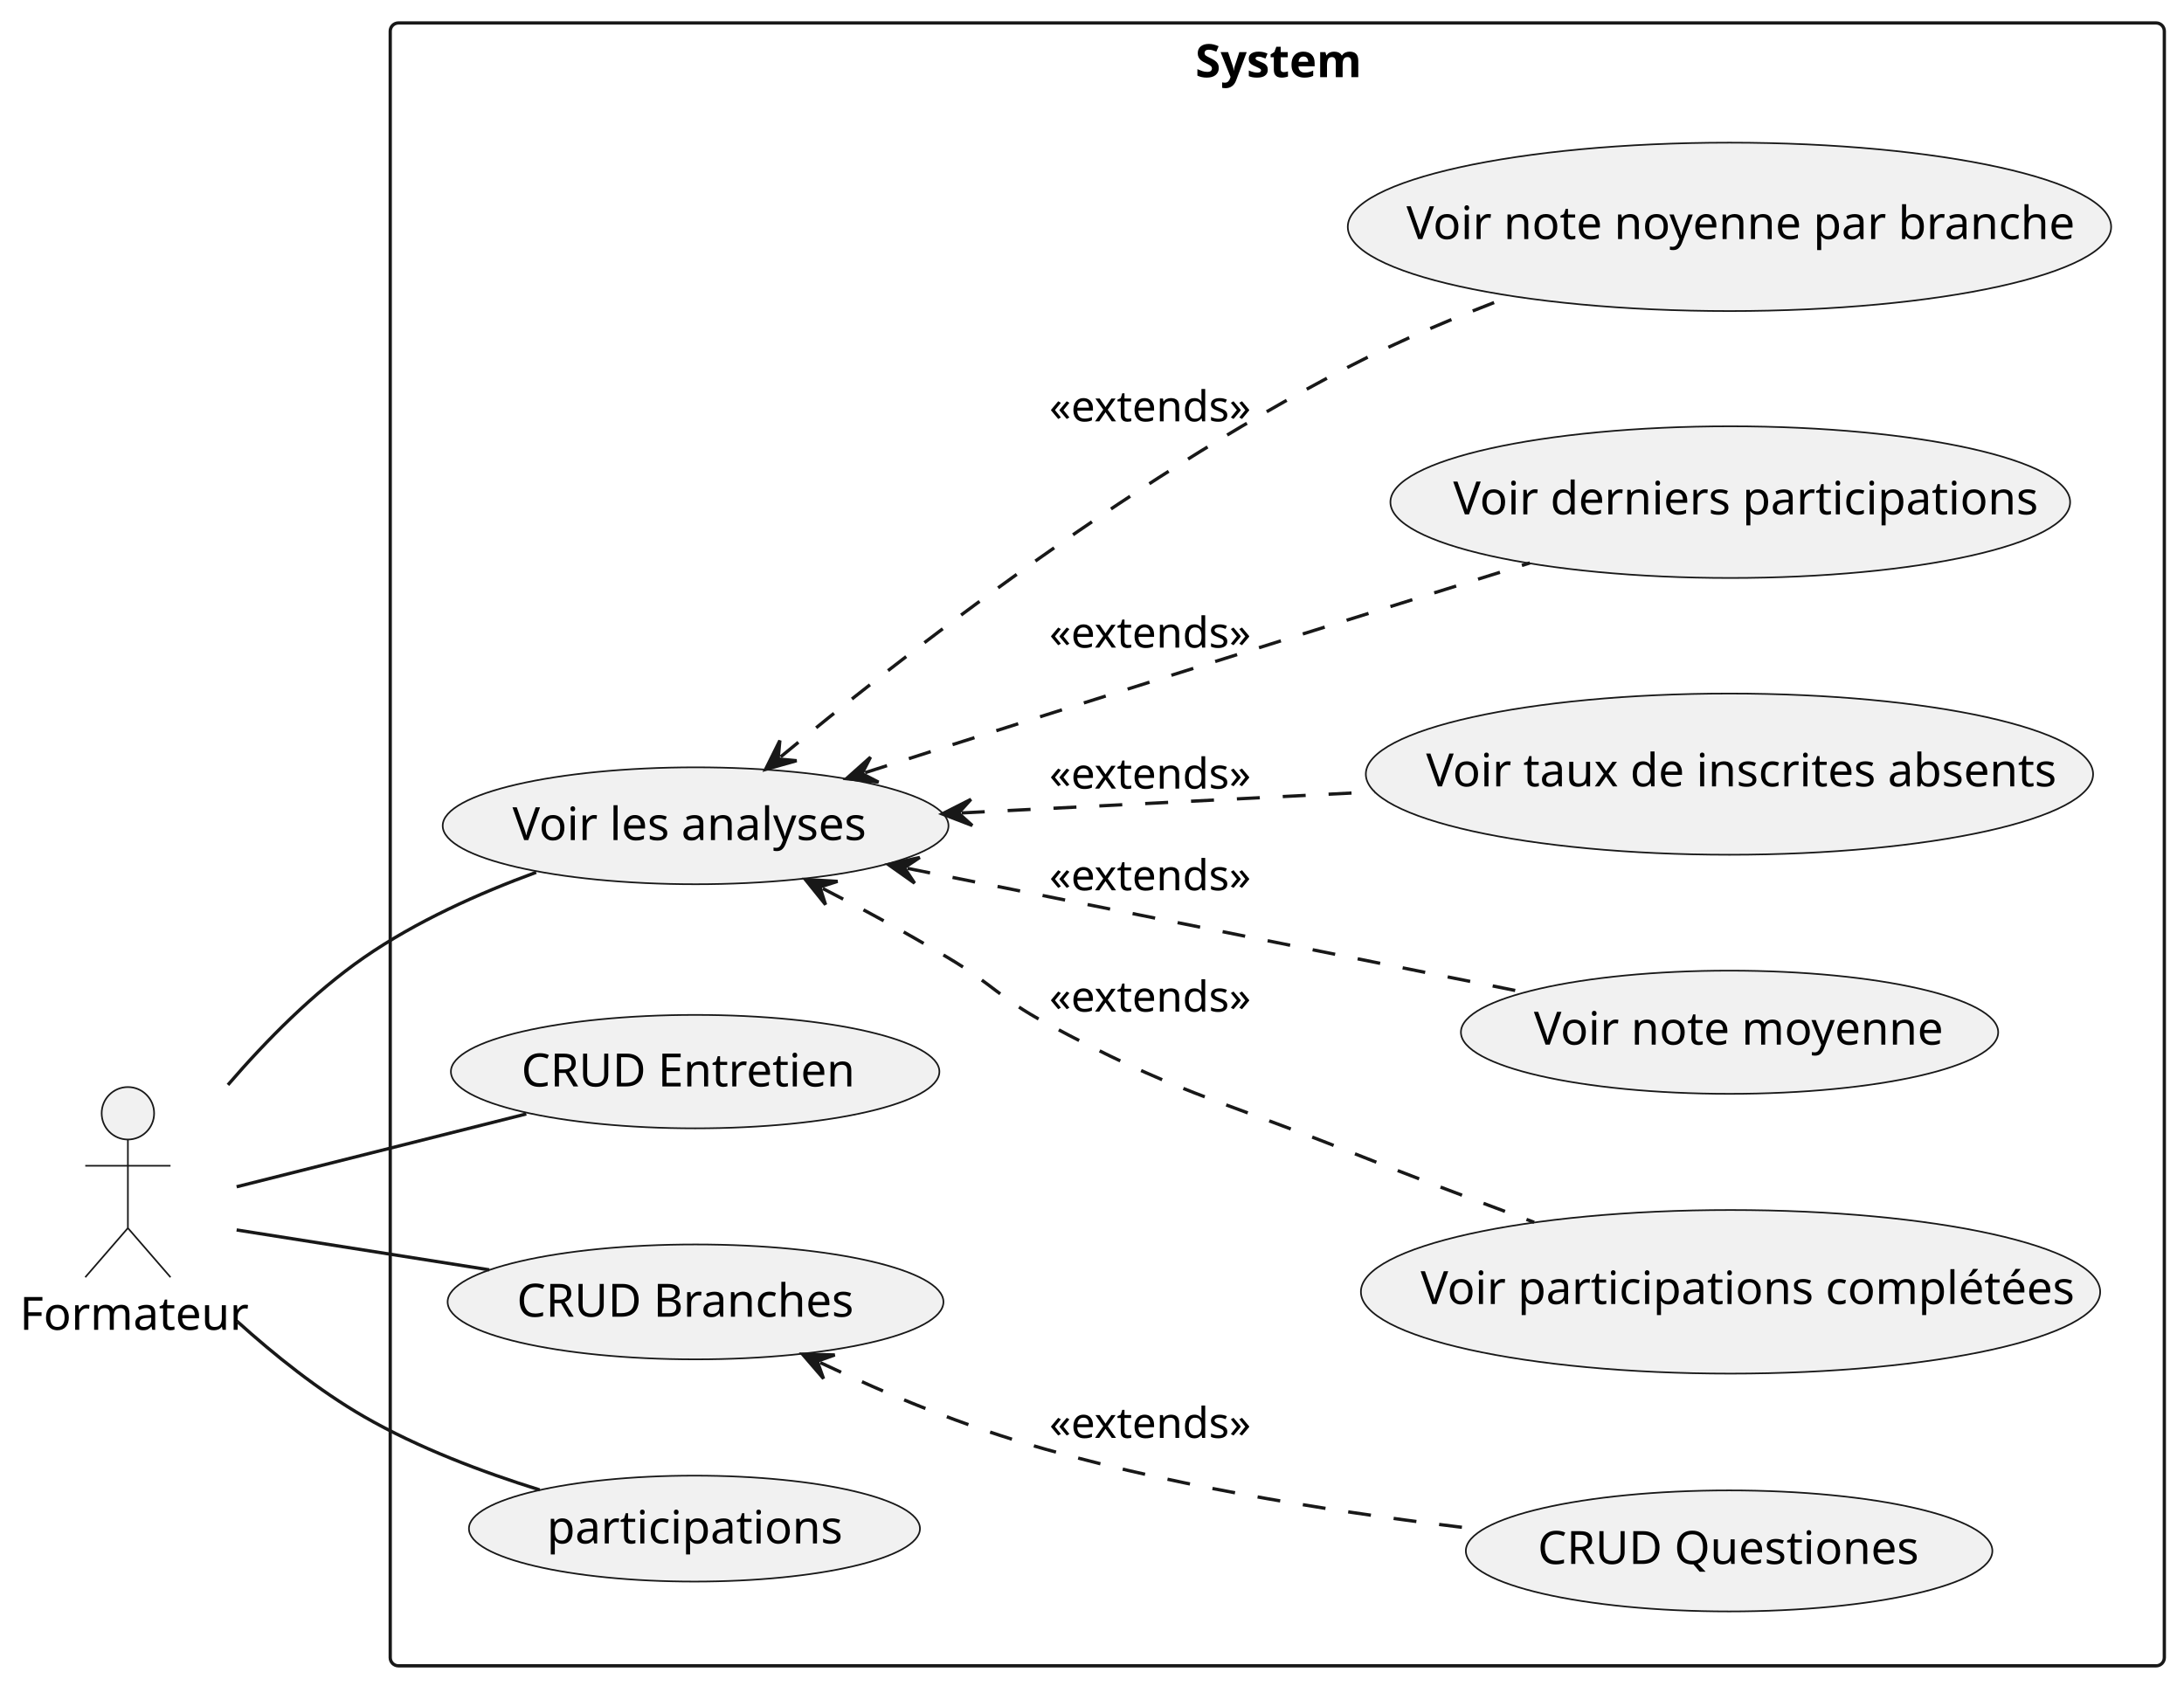
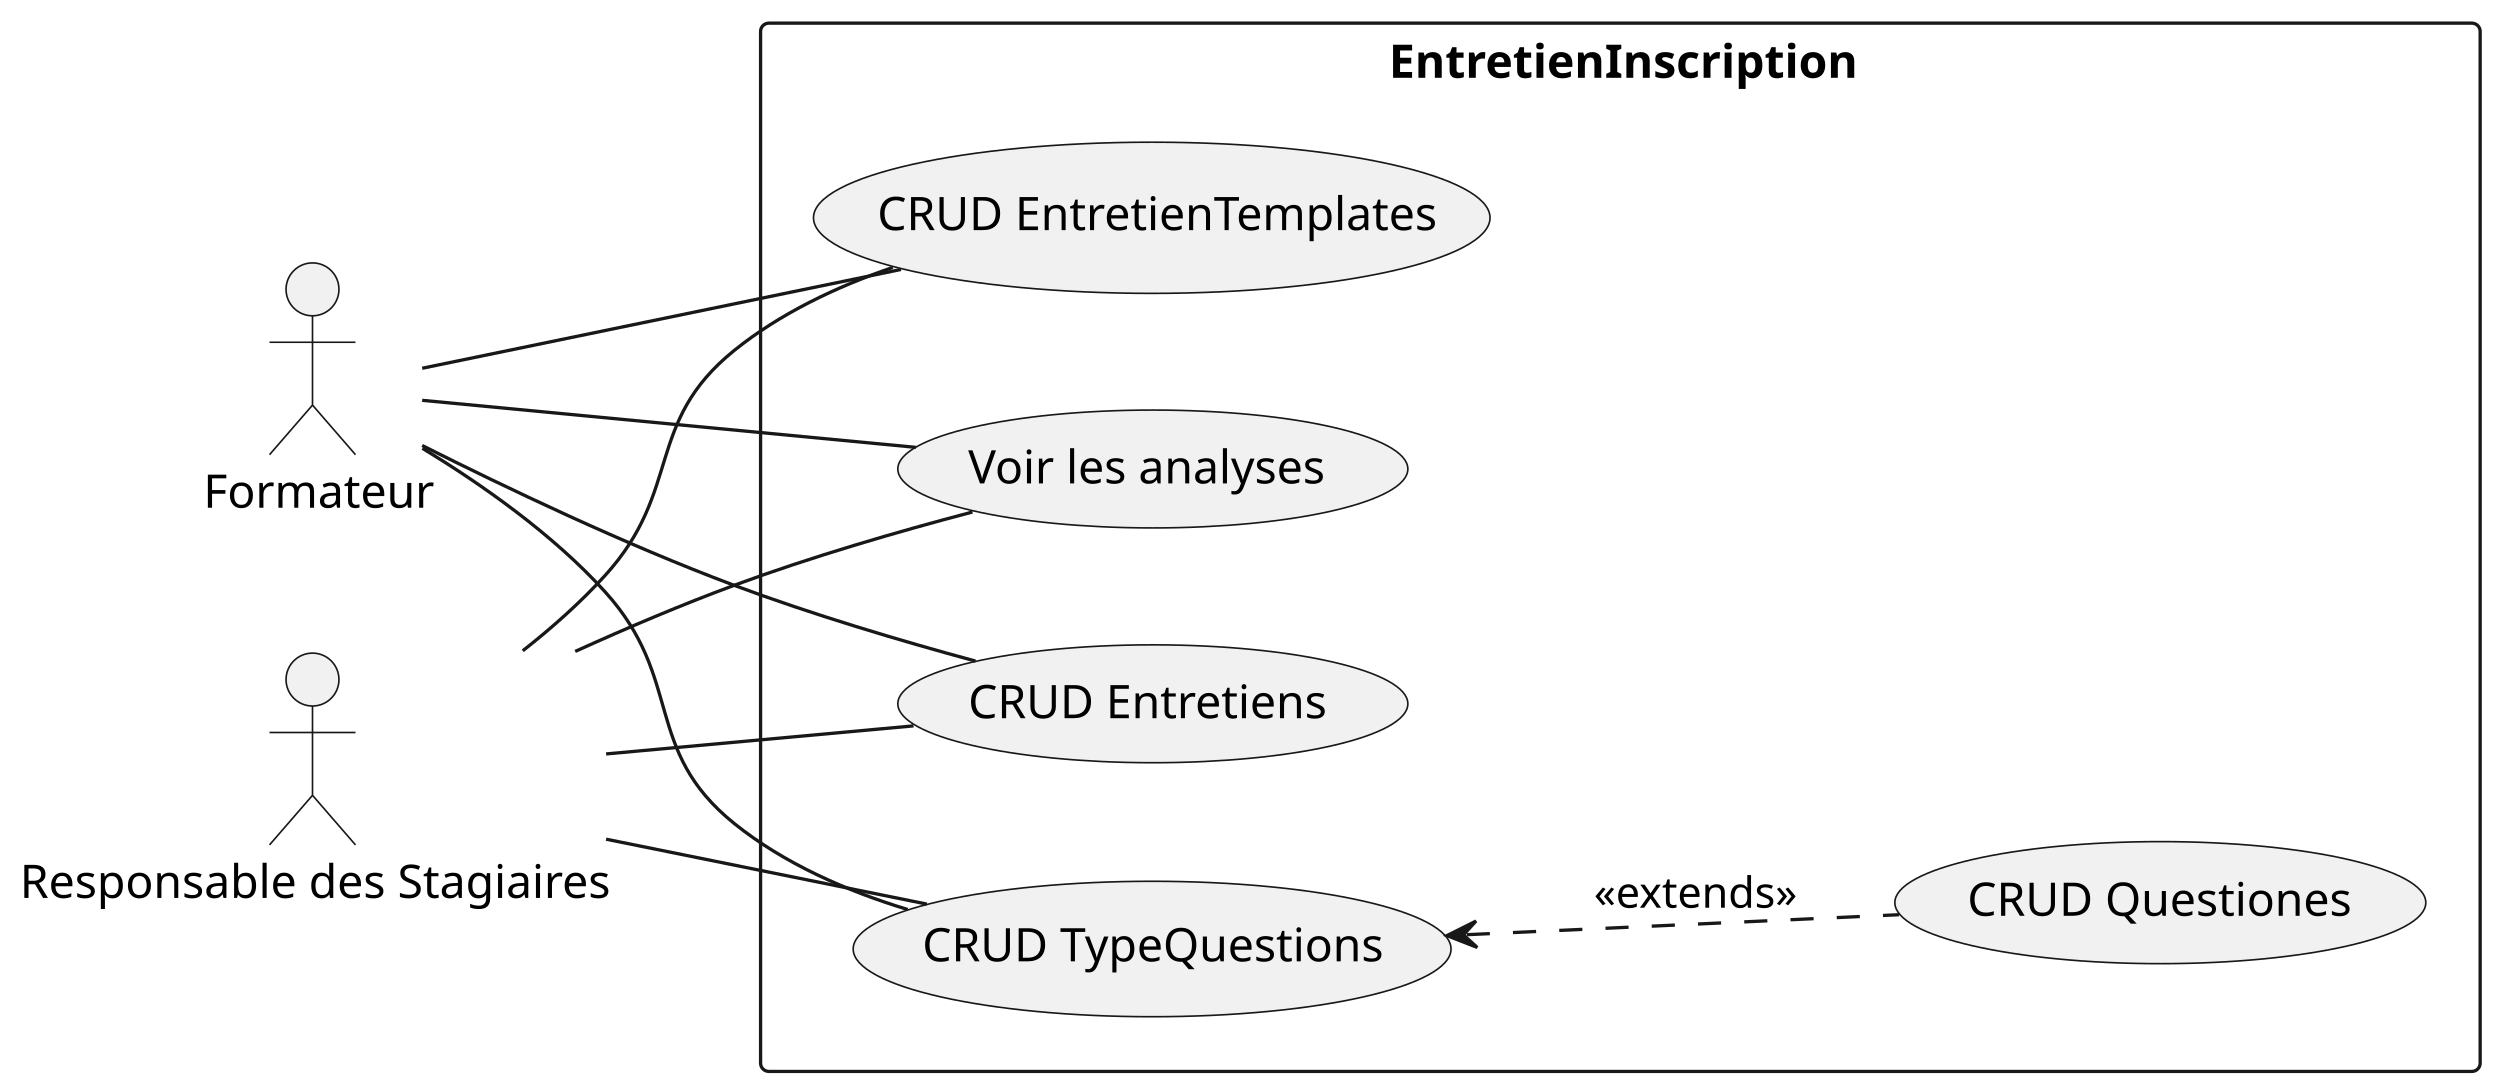
- <svg xmlns="http://www.w3.org/2000/svg" contentStyleType="text/css" height="514px" preserveAspectRatio="none" style="width:666px;height:514px;background:#FFFFFF;" version="1.1" viewBox="0 0 666 514" width="666px" zoomAndPan="magnify">
+ <svg xmlns="http://www.w3.org/2000/svg" contentStyleType="text/css" height="330px" preserveAspectRatio="none" style="width:756px;height:330px;background:#FFFFFF;" version="1.1" viewBox="0 0 756 330" width="756px" zoomAndPan="magnify">
  <defs />
  <g>
-     <g id="cluster_System">
-       <rect fill="none" height="501" rx="2.5" ry="2.5" style="stroke:#181818;stroke-width:1.0;" width="541" x="119" y="7" />
-       <text fill="#000000" font-family="sans-serif" font-size="14" font-weight="bold" lengthAdjust="spacing" textLength="50" x="364.5" y="23.533">System</text>
+     <g id="cluster_EntretienInscription">
+       <rect fill="none" height="317" rx="2.5" ry="2.5" style="stroke:#181818;stroke-width:1.0;" width="520" x="230" y="7" />
+       <text fill="#000000" font-family="sans-serif" font-size="14" font-weight="bold" lengthAdjust="spacing" textLength="140" x="420" y="23.533">EntretienInscription</text>
    </g>
    <g id="elem_UC1">
-       <ellipse cx="212.12" cy="251.824" fill="#F1F1F1" rx="77.12" ry="17.824" style="stroke:#181818;stroke-width:0.5;" />
-       <text fill="#000000" font-family="sans-serif" font-size="14" lengthAdjust="spacing" textLength="107" x="156.278" y="256.186">Voir les analyses</text>
+       <ellipse cx="348.62" cy="141.824" fill="#F1F1F1" rx="77.12" ry="17.824" style="stroke:#181818;stroke-width:0.5;" />
+       <text fill="#000000" font-family="sans-serif" font-size="14" lengthAdjust="spacing" textLength="107" x="292.778" y="146.186">Voir les analyses</text>
    </g>
    <g id="elem_UC2">
-       <ellipse cx="527.719" cy="393.944" fill="#F1F1F1" rx="112.719" ry="24.944" style="stroke:#181818;stroke-width:0.5;" />
-       <text fill="#000000" font-family="sans-serif" font-size="14" lengthAdjust="spacing" textLength="189" x="433.219" y="397.672">Voir participations complétées</text>
+       <ellipse cx="348.293" cy="65.859" fill="#F1F1F1" rx="102.293" ry="22.859" style="stroke:#181818;stroke-width:0.5;" />
+       <text fill="#000000" font-family="sans-serif" font-size="14" lengthAdjust="spacing" textLength="166" x="265.293" y="69.587">CRUD EntretienTemplates</text>
    </g>
    <g id="elem_UC3">
-       <ellipse cx="527.42" cy="314.784" fill="#F1F1F1" rx="81.92" ry="18.784" style="stroke:#181818;stroke-width:0.5;" />
-       <text fill="#000000" font-family="sans-serif" font-size="14" lengthAdjust="spacing" textLength="119" x="467.751" y="318.563">Voir note moyenne</text>
+       <ellipse cx="348.397" cy="286.979" fill="#F1F1F1" rx="90.397" ry="20.48" style="stroke:#181818;stroke-width:0.5;" />
+       <text fill="#000000" font-family="sans-serif" font-size="14" lengthAdjust="spacing" textLength="139" x="278.897" y="290.708">CRUD TypeQuestions</text>
    </g>
    <g id="elem_UC4">
-       <ellipse cx="527.39" cy="236.078" fill="#F1F1F1" rx="110.89" ry="24.578" style="stroke:#181818;stroke-width:0.5;" />
-       <text fill="#000000" font-family="sans-serif" font-size="14" lengthAdjust="spacing" textLength="185" x="434.89" y="239.807">Voir taux de inscrites absents</text>
+       <ellipse cx="653.283" cy="272.957" fill="#F1F1F1" rx="80.283" ry="18.456" style="stroke:#181818;stroke-width:0.5;" />
+       <text fill="#000000" font-family="sans-serif" font-size="14" lengthAdjust="spacing" textLength="115" x="594.919" y="276.934">CRUD Questiones</text>
    </g>
    <g id="elem_UC5">
-       <ellipse cx="527.639" cy="153.128" fill="#F1F1F1" rx="103.639" ry="23.128" style="stroke:#181818;stroke-width:0.5;" />
-       <text fill="#000000" font-family="sans-serif" font-size="14" lengthAdjust="spacing" textLength="169" x="443.139" y="156.856">Voir derniers participations</text>
-     </g>
-     <g id="elem_UC6">
-       <ellipse cx="527.394" cy="69.179" fill="#F1F1F1" rx="116.394" ry="25.679" style="stroke:#181818;stroke-width:0.5;" />
-       <text fill="#000000" font-family="sans-serif" font-size="14" lengthAdjust="spacing" textLength="197" x="428.894" y="72.907">Voir note noyenne par branche</text>
-     </g>
-     <g id="elem_UC7">
-       <ellipse cx="211.981" cy="326.796" fill="#F1F1F1" rx="74.481" ry="17.296" style="stroke:#181818;stroke-width:0.5;" />
-       <text fill="#000000" font-family="sans-serif" font-size="14" lengthAdjust="spacing" textLength="100" x="158.981" y="331.313">CRUD Entretien</text>
-     </g>
-     <g id="elem_UC8">
-       <ellipse cx="212.1" cy="397.02" fill="#F1F1F1" rx="75.6" ry="17.52" style="stroke:#181818;stroke-width:0.5;" />
-       <text fill="#000000" font-family="sans-serif" font-size="14" lengthAdjust="spacing" textLength="103" x="157.6" y="401.537">CRUD Branches</text>
-     </g>
-     <g id="elem_UC9">
-       <ellipse cx="527.283" cy="472.957" fill="#F1F1F1" rx="80.283" ry="18.456" style="stroke:#181818;stroke-width:0.5;" />
-       <text fill="#000000" font-family="sans-serif" font-size="14" lengthAdjust="spacing" textLength="115" x="468.919" y="476.934">CRUD Questiones</text>
-     </g>
-     <g id="elem_UC10">
-       <ellipse cx="211.769" cy="466.154" fill="#F1F1F1" rx="68.769" ry="16.154" style="stroke:#181818;stroke-width:0.5;" />
-       <text fill="#000000" font-family="sans-serif" font-size="14" lengthAdjust="spacing" textLength="84" x="166.769" y="470.67">participations</text>
+       <ellipse cx="348.62" cy="212.824" fill="#F1F1F1" rx="77.12" ry="17.824" style="stroke:#181818;stroke-width:0.5;" />
+       <text fill="#000000" font-family="sans-serif" font-size="14" lengthAdjust="spacing" textLength="107" x="292.778" y="217.186">CRUD Entretiens</text>
    </g>
    <g id="elem_fr">
-       <ellipse cx="39" cy="339.5" fill="#F1F1F1" rx="8" ry="8" style="stroke:#181818;stroke-width:0.5;" />
-       <path d="M39,347.5 L39,374.5 M26,355.5 L52,355.5 M39,374.5 L26,389.5 M39,374.5 L52,389.5 " fill="none" style="stroke:#181818;stroke-width:0.5;" />
-       <text fill="#000000" font-family="sans-serif" font-size="14" lengthAdjust="spacing" textLength="66" x="6" y="405.533">Formateur</text>
+       <ellipse cx="94.5" cy="87.5" fill="#F1F1F1" rx="8" ry="8" style="stroke:#181818;stroke-width:0.5;" />
+       <path d="M94.5,95.5 L94.5,122.5 M81.5,103.5 L107.5,103.5 M94.5,122.5 L81.5,137.5 M94.5,122.5 L107.5,137.5 " fill="none" style="stroke:#181818;stroke-width:0.5;" />
+       <text fill="#000000" font-family="sans-serif" font-size="14" lengthAdjust="spacing" textLength="66" x="61.5" y="153.533">Formateur</text>
+     </g>
+     <g id="elem_rs">
+       <ellipse cx="94.5" cy="205.5" fill="#F1F1F1" rx="8" ry="8" style="stroke:#181818;stroke-width:0.5;" />
+       <path d="M94.5,213.5 L94.5,240.5 M81.5,221.5 L107.5,221.5 M94.5,240.5 L81.5,255.5 M94.5,240.5 L107.5,255.5 " fill="none" style="stroke:#181818;stroke-width:0.5;" />
+       <text fill="#000000" font-family="sans-serif" font-size="14" lengthAdjust="spacing" textLength="177" x="6" y="271.533">Responsable des Stagiaires</text>
    </g>
    <g id="link_fr_UC1">
-       <path d="M69.51,330.84 C81.26,317.19 95.65,302.65 111,292 C126.83,281.02 146.1,272.4 163.5,266.02 " fill="none" id="fr-UC1" style="stroke:#181818;stroke-width:1.0;" />
+       <path d="M127.67,121.06 C165.09,124.63 227.98,130.62 276.93,135.28 " fill="none" id="fr-UC1" style="stroke:#181818;stroke-width:1.0;" />
    </g>
-     <g id="link_UC1_UC2">
-       <path d="M250.915,270.956 C264.515,277.956 275.03,283.7 289,292 C302.78,300.19 304.89,304.4 319,312 C358.09,333.08 369.74,334.58 411,351 C429.39,358.32 449.57,365.96 467.84,372.74 " fill="none" id="UC1-backto-UC2" style="stroke:#181818;stroke-width:1.0;stroke-dasharray:7.0,7.0;" />
-       <polygon fill="#181818" points="245.58,268.21,251.752,275.885,250.026,270.498,255.413,268.772,245.58,268.21" style="stroke:#181818;stroke-width:1.0;" />
-       <text fill="#000000" font-family="sans-serif" font-size="13" lengthAdjust="spacing" textLength="60" x="320" y="308.495">«extends»</text>
+     <g id="link_fr_UC2">
+       <path d="M127.67,111.36 C163.96,103.87 224.21,91.44 272.46,81.48 " fill="none" id="fr-UC2" style="stroke:#181818;stroke-width:1.0;" />
    </g>
-     <g id="link_UC1_UC3">
-       <path d="M276.752,264.812 C331.863,275.882 408.65,291.32 464.95,302.63 " fill="none" id="UC1-backto-UC3" style="stroke:#181818;stroke-width:1.0;stroke-dasharray:7.0,7.0;" />
-       <polygon fill="#181818" points="270.87,263.63,278.906,269.324,275.772,264.615,280.481,261.481,270.87,263.63" style="stroke:#181818;stroke-width:1.0;" />
-       <text fill="#000000" font-family="sans-serif" font-size="13" lengthAdjust="spacing" textLength="60" x="320" y="271.495">«extends»</text>
+     <g id="link_fr_UC3">
+       <path d="M127.75,135.57 C145.57,146.41 167.23,161.56 183,179 C206.89,205.42 194.27,226.65 222,249 C237.07,261.14 255.97,269.41 274.49,275.04 " fill="none" id="fr-UC3" style="stroke:#181818;stroke-width:1.0;" />
    </g>
-     <g id="link_UC1_UC4">
-       <path d="M293.292,247.904 C332.672,245.894 375.77,243.69 419.21,241.48 " fill="none" id="UC1-backto-UC4" style="stroke:#181818;stroke-width:1.0;stroke-dasharray:7.0,7.0;" />
-       <polygon fill="#181818" points="287.3,248.21,296.492,251.746,292.293,247.955,296.084,243.756,287.3,248.21" style="stroke:#181818;stroke-width:1.0;" />
-       <text fill="#000000" font-family="sans-serif" font-size="13" lengthAdjust="spacing" textLength="60" x="320" y="240.495">«extends»</text>
+     <g id="link_fr_UC5">
+       <path d="M127.66,134.72 C152.88,147.4 189.09,164.69 222,177 C245.57,185.81 272.29,193.75 295,199.92 " fill="none" id="fr-UC5" style="stroke:#181818;stroke-width:1.0;" />
    </g>
-     <g id="link_UC1_UC5">
-       <path d="M263.822,235.624 C282.642,229.574 299.01,224.34 319,218 C368.66,202.26 425.08,184.6 466.54,171.67 " fill="none" id="UC1-backto-UC5" style="stroke:#181818;stroke-width:1.0;stroke-dasharray:7.0,7.0;" />
-       <polygon fill="#181818" points="258.11,237.46,267.902,238.514,262.87,235.93,265.454,230.898,258.11,237.46" style="stroke:#181818;stroke-width:1.0;" />
-       <text fill="#000000" font-family="sans-serif" font-size="13" lengthAdjust="spacing" textLength="60" x="320" y="197.495">«extends»</text>
+     <g id="link_rs_UC1">
+       <path d="M173.94,196.99 C189.66,189.86 206.2,182.84 222,177 C245.23,168.41 271.55,160.76 294.06,154.83 " fill="none" id="rs-UC1" style="stroke:#181818;stroke-width:1.0;" />
    </g>
-     <g id="link_UC1_UC6">
-       <path d="M238.059,230.811 C272.689,202.101 341.3,148.15 411,112 C426.86,103.77 444.66,96.34 461.45,90.06 " fill="none" id="UC1-backto-UC6" style="stroke:#181818;stroke-width:1.0;stroke-dasharray:7.0,7.0;" />
-       <polygon fill="#181818" points="233.44,234.64,242.922,231.975,237.289,231.449,237.816,225.816,233.44,234.64" style="stroke:#181818;stroke-width:1.0;" />
-       <text fill="#000000" font-family="sans-serif" font-size="13" lengthAdjust="spacing" textLength="60" x="320" y="128.495">«extends»</text>
+     <g id="link_rs_UC2">
+       <path d="M158.08,196.8 C166.98,189.81 175.61,182.13 183,174 C206.43,148.21 194.89,127.89 222,106 C235.88,94.79 252.95,86.7 269.98,80.87 " fill="none" id="rs-UC2" style="stroke:#181818;stroke-width:1.0;" />
    </g>
-     <g id="link_fr_UC7">
-       <path d="M72.16,361.91 C97.03,355.66 131.91,346.89 160.49,339.7 " fill="none" id="fr-UC7" style="stroke:#181818;stroke-width:1.0;" />
+     <g id="link_rs_UC3">
+       <path d="M183.28,253.77 C215.1,260.21 250.51,267.37 280.28,273.4 " fill="none" id="rs-UC3" style="stroke:#181818;stroke-width:1.0;" />
    </g>
-     <g id="link_fr_UC8">
-       <path d="M72.16,375.08 C93.84,378.5 123.12,383.12 149.2,387.24 " fill="none" id="fr-UC8" style="stroke:#181818;stroke-width:1.0;" />
+     <g id="link_rs_UC5">
+       <path d="M183.28,227.99 C213.68,225.21 247.36,222.14 276.26,219.5 " fill="none" id="rs-UC5" style="stroke:#181818;stroke-width:1.0;" />
    </g>
-     <g id="link_UC8_UC9">
-       <path d="M250.133,415.526 C270.803,425.306 293.22,434.73 319,442 C362.29,454.21 412.11,461.85 452.08,466.5 " fill="none" id="UC8-backto-UC9" style="stroke:#181818;stroke-width:1.0;stroke-dasharray:7.0,7.0;" />
-       <polygon fill="#181818" points="244.71,412.96,251.135,420.425,249.23,415.099,254.556,413.193,244.71,412.96" style="stroke:#181818;stroke-width:1.0;" />
-       <text fill="#000000" font-family="sans-serif" font-size="13" lengthAdjust="spacing" textLength="60" x="320" y="438.495">«extends»</text>
-     </g>
-     <g id="link_fr_UC10">
-       <path d="M72.23,402.87 C83.72,413.25 97.25,424.07 111,432 C127.52,441.52 147.13,448.92 164.58,454.35 " fill="none" id="fr-UC10" style="stroke:#181818;stroke-width:1.0;" />
+     <g id="link_UC3_UC4">
+       <path d="M443.544,282.653 C486.784,280.653 532.46,278.55 574.3,276.61 " fill="none" id="UC3-backto-UC4" style="stroke:#181818;stroke-width:1.0;stroke-dasharray:7.0,7.0;" />
+       <polygon fill="#181818" points="437.55,282.93,446.725,286.51,442.545,282.699,446.356,278.518,437.55,282.93" style="stroke:#181818;stroke-width:1.0;" />
+       <text fill="#000000" font-family="sans-serif" font-size="13" lengthAdjust="spacing" textLength="60" x="482" y="274.495">«extends»</text>
    </g>
  </g>
</svg>
